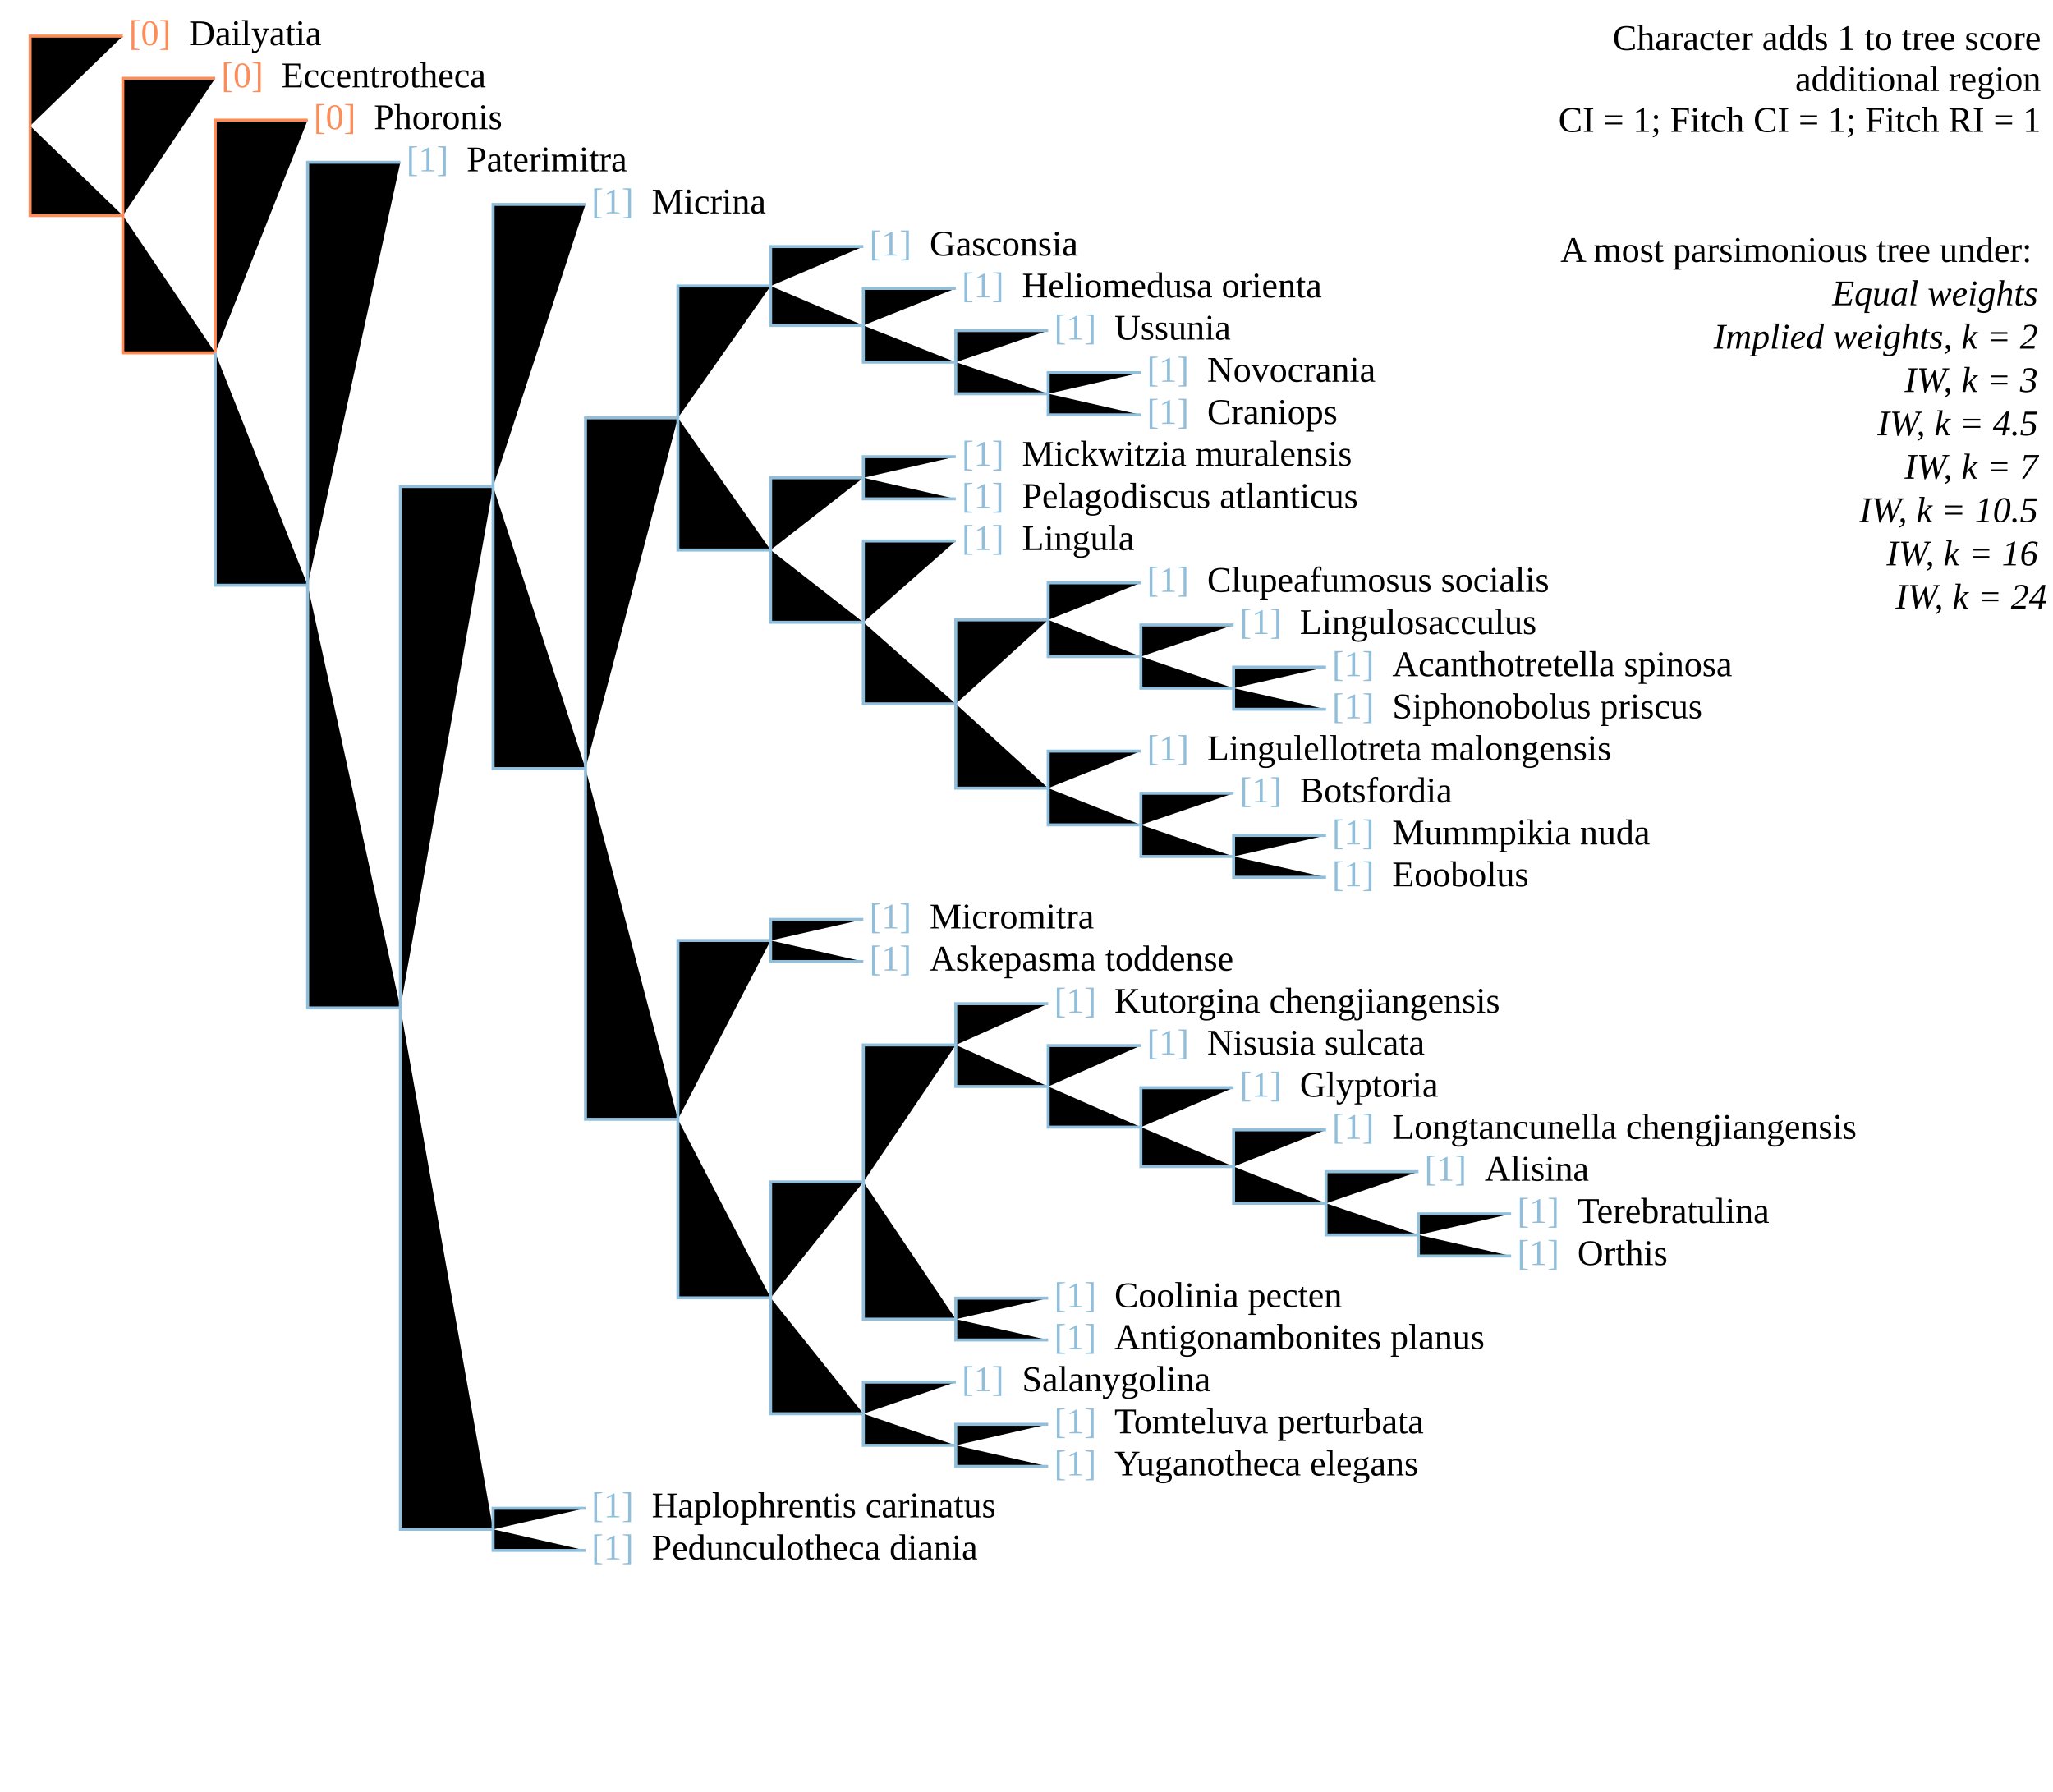
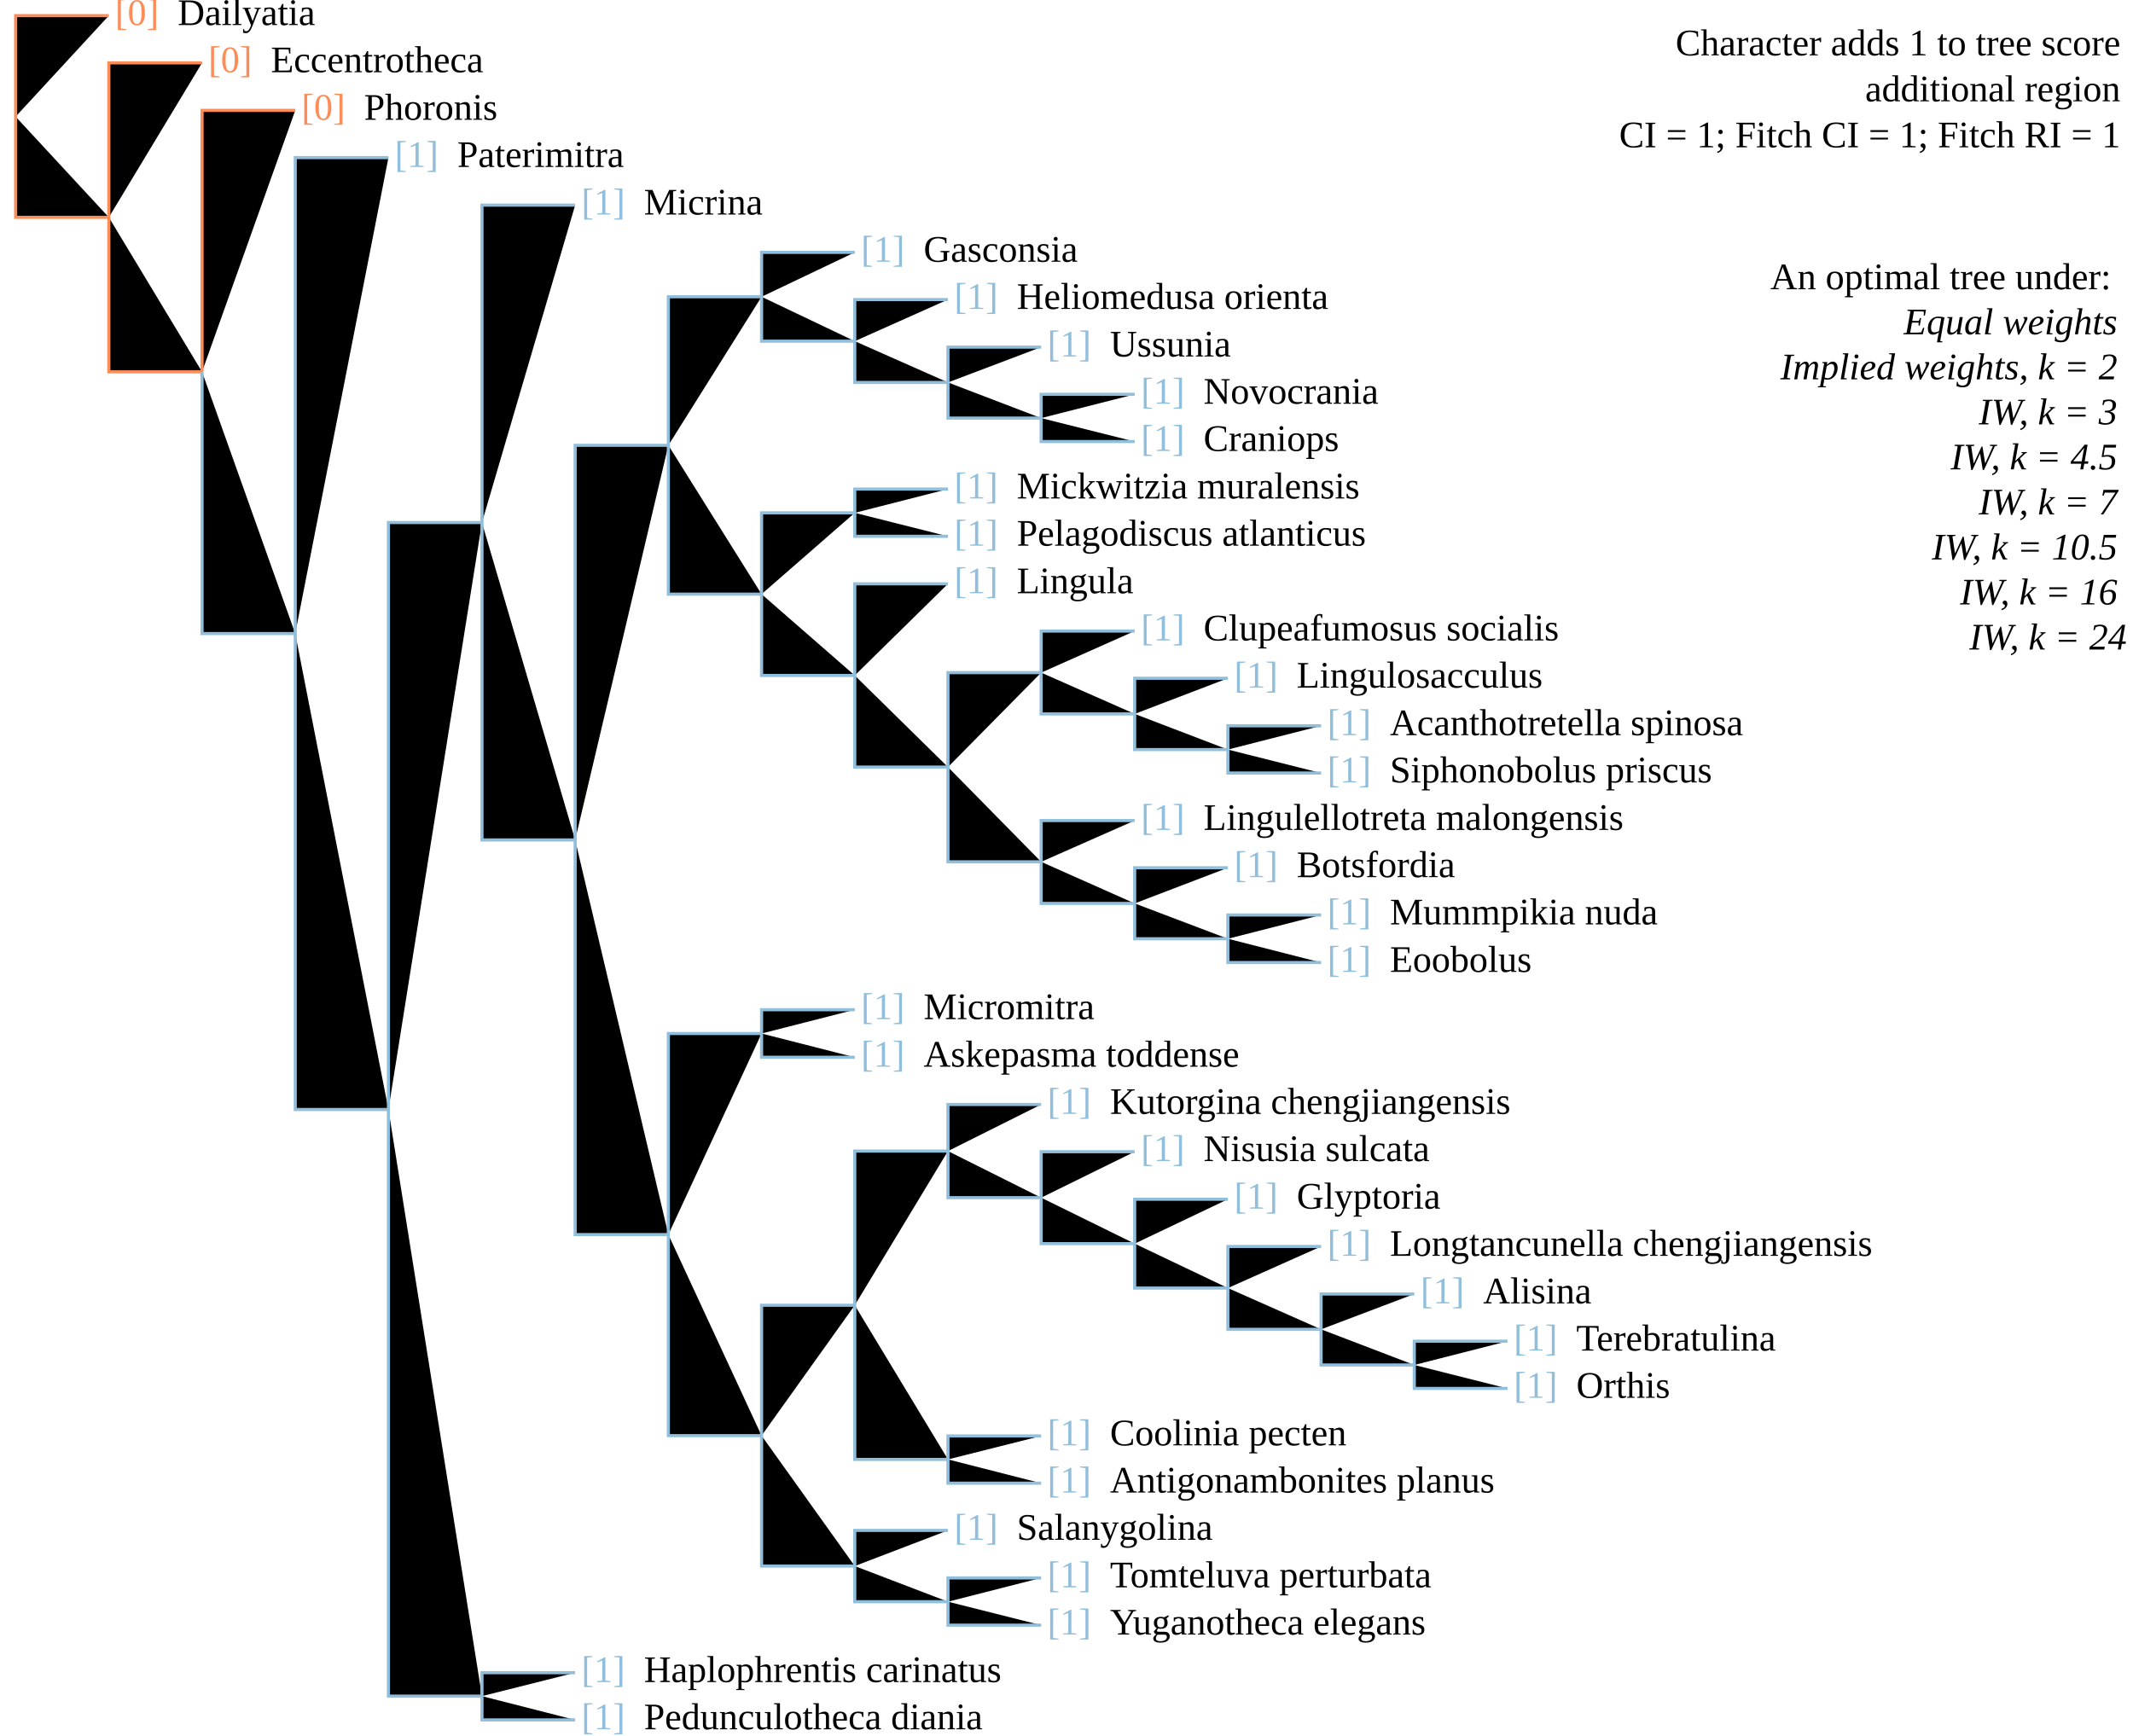
- <svg xmlns="http://www.w3.org/2000/svg" version="1.1" width="682" height="595" class="tree" char="2">
-   <text x="678" y="16.6" text-anchor="end" class="stepsLabel">Character adds <tspan class="score">1</tspan> to tree score</text>
-   <text x="678" y="30.2" text-anchor="end" class="stepsLabel">
+ <svg xmlns="http://www.w3.org/2000/svg" version="1.1" width="682" height="555" class="tree" char="2">
+   <text x="678" y="17.7" text-anchor="end" class="stepsLabel">Character adds <tspan class="score">1</tspan> to tree score</text>
+   <text x="678" y="32.4" text-anchor="end" class="stepsLabel">
    <tspan class="score" /> additional region</text>
-   <text x="678" y="43.8" text-anchor="end" class="stepsLabel">CI = 1; Fitch CI = 1; Fitch RI = 1</text>
-   <text x="678" y="71" text-anchor="end" class="stepsLabel">
-     <tspan dy="16">A most parsimonious tree under:</tspan>
+   <text x="678" y="47.1" text-anchor="end" class="stepsLabel">CI = 1; Fitch CI = 1; Fitch RI = 1</text>
+   <text x="678" y="76.5" text-anchor="end" class="stepsLabel">
+     <tspan dy="16">An optimal tree under:</tspan>
    <tspan x="680" style="font-style:italic" class="notThisAn" dy="1.2em">Equal weights</tspan>
    <tspan x="680" style="font-style:italic" class="notThisAn" dy="1.2em">Implied weights, k = 2</tspan>
    <tspan x="680" style="font-style:italic" class="notThisAn" dy="1.2em">IW, k = 3</tspan>
    <tspan x="680" style="font-style:italic" class="thisAn" dy="1.2em">IW, k = 4.5</tspan>
    <tspan x="680" style="font-style:italic" class="notThisAn" dy="1.2em">IW, k = 7</tspan>
    <tspan x="680" style="font-style:italic" class="notThisAn" dy="1.2em">IW, k = 10.5</tspan>
    <tspan x="680" style="font-style:italic" class="notThisAn" dy="1.2em">IW, k = 16</tspan>
    <tspan x="680" style="font-style:italic" class="notThisAn" dy="1.2em">IW, k = 24</tspan>
  </text>
-   <text x="42.8" y="15" fill="#fc8d59" class="flag">[0]</text>
-   <text x="62.8" y="15" class="taxonLabel">Dailyatia</text>
-   <text x="104.2" y="42.9" fill="#fc8d59" class="flag">[0]</text>
-   <text x="124.2" y="42.9" class="taxonLabel">Phoronis</text>
-   <text x="73.5" y="29" fill="#fc8d59" class="flag">[0]</text>
-   <text x="93.5" y="29" class="taxonLabel">Eccentrotheca</text>
-   <text x="135" y="56.9" fill="#91bfdb" class="flag">[1]</text>
-   <text x="155" y="56.9" class="taxonLabel">Paterimitra</text>
-   <text x="196.5" y="70.9" fill="#91bfdb" class="flag">[1]</text>
-   <text x="216.5" y="70.9" class="taxonLabel">Micrina</text>
-   <text x="288.8" y="84.9" fill="#91bfdb" class="flag">[1]</text>
-   <text x="308.8" y="84.9" class="taxonLabel">Gasconsia</text>
-   <text x="319.5" y="98.8" fill="#91bfdb" class="flag">[1]</text>
-   <text x="339.5" y="98.8" class="taxonLabel">Heliomedusa orienta</text>
-   <text x="350.2" y="112.8" fill="#91bfdb" class="flag">[1]</text>
-   <text x="370.2" y="112.8" class="taxonLabel">Ussunia</text>
-   <text x="381" y="126.8" fill="#91bfdb" class="flag">[1]</text>
-   <text x="401" y="126.8" class="taxonLabel">Novocrania</text>
-   <text x="381" y="140.8" fill="#91bfdb" class="flag">[1]</text>
-   <text x="401" y="140.8" class="taxonLabel">Craniops</text>
-   <text x="319.5" y="154.7" fill="#91bfdb" class="flag">[1]</text>
-   <text x="339.5" y="154.7" class="taxonLabel">Mickwitzia muralensis</text>
-   <text x="319.5" y="168.7" fill="#91bfdb" class="flag">[1]</text>
-   <text x="339.5" y="168.7" class="taxonLabel">Pelagodiscus atlanticus</text>
-   <text x="319.5" y="182.7" fill="#91bfdb" class="flag">[1]</text>
-   <text x="339.5" y="182.7" class="taxonLabel">Lingula</text>
-   <text x="381" y="196.6" fill="#91bfdb" class="flag">[1]</text>
-   <text x="401" y="196.6" class="taxonLabel">Clupeafumosus socialis</text>
-   <text x="411.8" y="210.6" fill="#91bfdb" class="flag">[1]</text>
-   <text x="431.8" y="210.6" class="taxonLabel">Lingulosacculus</text>
-   <text x="442.5" y="224.6" fill="#91bfdb" class="flag">[1]</text>
-   <text x="462.5" y="224.6" class="taxonLabel">Acanthotretella spinosa</text>
-   <text x="442.5" y="238.6" fill="#91bfdb" class="flag">[1]</text>
-   <text x="462.5" y="238.6" class="taxonLabel">Siphonobolus priscus</text>
-   <text x="381" y="252.5" fill="#91bfdb" class="flag">[1]</text>
-   <text x="401" y="252.5" class="taxonLabel">Lingulellotreta malongensis</text>
-   <text x="411.8" y="266.5" fill="#91bfdb" class="flag">[1]</text>
-   <text x="431.8" y="266.5" class="taxonLabel">Botsfordia</text>
-   <text x="442.5" y="280.5" fill="#91bfdb" class="flag">[1]</text>
-   <text x="462.5" y="280.5" class="taxonLabel">Mummpikia nuda</text>
-   <text x="442.5" y="294.4" fill="#91bfdb" class="flag">[1]</text>
-   <text x="462.5" y="294.4" class="taxonLabel">Eoobolus</text>
-   <text x="288.8" y="322.4" fill="#91bfdb" class="flag">[1]</text>
-   <text x="308.8" y="322.4" class="taxonLabel">Askepasma toddense</text>
-   <text x="288.8" y="308.4" fill="#91bfdb" class="flag">[1]</text>
-   <text x="308.8" y="308.4" class="taxonLabel">Micromitra</text>
-   <text x="319.5" y="462.1" fill="#91bfdb" class="flag">[1]</text>
-   <text x="339.5" y="462.1" class="taxonLabel">Salanygolina</text>
-   <text x="350.2" y="490.1" fill="#91bfdb" class="flag">[1]</text>
-   <text x="370.2" y="490.1" class="taxonLabel">Yuganotheca elegans</text>
-   <text x="350.2" y="476.1" fill="#91bfdb" class="flag">[1]</text>
-   <text x="370.2" y="476.1" class="taxonLabel">Tomteluva perturbata</text>
-   <text x="350.2" y="434.2" fill="#91bfdb" class="flag">[1]</text>
-   <text x="370.2" y="434.2" class="taxonLabel">Coolinia pecten</text>
-   <text x="350.2" y="448.1" fill="#91bfdb" class="flag">[1]</text>
-   <text x="370.2" y="448.1" class="taxonLabel">Antigonambonites planus</text>
-   <text x="350.2" y="336.4" fill="#91bfdb" class="flag">[1]</text>
-   <text x="370.2" y="336.4" class="taxonLabel">Kutorgina chengjiangensis</text>
-   <text x="381" y="350.3" fill="#91bfdb" class="flag">[1]</text>
-   <text x="401" y="350.3" class="taxonLabel">Nisusia sulcata</text>
-   <text x="411.8" y="364.3" fill="#91bfdb" class="flag">[1]</text>
-   <text x="431.8" y="364.3" class="taxonLabel">Glyptoria</text>
-   <text x="442.5" y="378.3" fill="#91bfdb" class="flag">[1]</text>
-   <text x="462.5" y="378.3" class="taxonLabel">Longtancunella chengjiangensis</text>
-   <text x="473.2" y="392.2" fill="#91bfdb" class="flag">[1]</text>
-   <text x="493.2" y="392.2" class="taxonLabel">Alisina</text>
-   <text x="504" y="406.2" fill="#91bfdb" class="flag">[1]</text>
-   <text x="524" y="406.2" class="taxonLabel">Terebratulina</text>
-   <text x="504" y="420.2" fill="#91bfdb" class="flag">[1]</text>
-   <text x="524" y="420.2" class="taxonLabel">Orthis</text>
-   <text x="196.5" y="504" fill="#91bfdb" class="flag">[1]</text>
-   <text x="216.5" y="504" class="taxonLabel">Haplophrentis carinatus</text>
-   <text x="196.5" y="518" fill="#91bfdb" class="flag">[1]</text>
-   <text x="216.5" y="518" class="taxonLabel">Pedunculotheca diania</text>
-   <path d="M10,41.8V12H40.8M10,41.8V71.6H40.8M40.8,71.6V26H71.5M40.8,71.6V117.2H71.5M71.5,117.2V39.9H102.2" stroke="#fc8d59" />
-   <path d="M71.5,117.2V194.4H102.2M102.2,194.4V53.9H133M102.2,194.4V334.8H133M133,334.8V161.6H163.8M163.8,161.6V67.9H194.5M163.8,161.6V255.3H194.5M194.5,255.3V138.8H225.2M225.2,138.8V95H256M256,95V81.9H286.8M256,95V108.1H286.8M286.8,108.1V95.8H317.5M286.8,108.1V120.3H317.5M317.5,120.3V109.8H348.2M317.5,120.3V130.8H348.2M348.2,130.8V123.8H379M348.2,130.8V137.8H379M225.2,138.8V182.7H256M256,182.7V158.7H286.8M286.8,158.7V151.7H317.5M286.8,158.7V165.7H317.5M256,182.7V206.7H286.8M286.8,206.7V179.7H317.5M286.8,206.7V233.8H317.5M317.5,233.8V205.9H348.2M348.2,205.9V193.6H379M348.2,205.9V218.1H379M379,218.1V207.6H409.8M379,218.1V228.6H409.8M409.8,228.6V221.6H440.5M409.8,228.6V235.6H440.5M317.5,233.8V261.8H348.2M348.2,261.8V249.5H379M348.2,261.8V274H379M379,274V263.5H409.8M379,274V284.5H409.8M409.8,284.5V277.5H440.5M409.8,284.5V291.4H440.5M194.5,255.3V371.8H225.2M225.2,371.8V312.4H256M256,312.4V305.4H286.8M256,312.4V319.4H286.8M225.2,371.8V431.1H256M256,431.1V392.6H286.8M286.8,392.6V347.1H317.5M317.5,347.1V333.4H348.2M317.5,347.1V360.9H348.2M348.2,360.9V347.3H379M348.2,360.9V374.4H379M379,374.4V361.3H409.8M379,374.4V387.5H409.8M409.8,387.5V375.3H440.5M409.8,387.5V399.7H440.5M440.5,399.7V389.2H471.2M440.5,399.7V410.2H471.2M471.2,410.2V403.2H502M471.2,410.2V417.2H502M286.8,392.6V438.2H317.5M317.5,438.2V431.2H348.2M317.5,438.2V445.1H348.2M256,431.1V469.6H286.8M286.8,469.6V459.1H317.5M286.8,469.6V480.1H317.5M317.5,480.1V473.1H348.2M317.5,480.1V487.1H348.2M133,334.8V508H163.8M163.8,508V501H194.5M163.8,508V515H194.5" stroke="#91bfdb" />
+   <text x="36.8" y="8" fill="#fc8d59" class="flag">[0]</text>
+   <text x="56.8" y="8" class="taxonLabel">Dailyatia</text>
+   <text x="96.4" y="38.3" fill="#fc8d59" class="flag">[0]</text>
+   <text x="116.4" y="38.3" class="taxonLabel">Phoronis</text>
+   <text x="66.6" y="23.1" fill="#fc8d59" class="flag">[0]</text>
+   <text x="86.6" y="23.1" class="taxonLabel">Eccentrotheca</text>
+   <text x="126.2" y="53.4" fill="#91bfdb" class="flag">[1]</text>
+   <text x="146.2" y="53.4" class="taxonLabel">Paterimitra</text>
+   <text x="185.9" y="68.6" fill="#91bfdb" class="flag">[1]</text>
+   <text x="205.9" y="68.6" class="taxonLabel">Micrina</text>
+   <text x="275.3" y="83.7" fill="#91bfdb" class="flag">[1]</text>
+   <text x="295.3" y="83.7" class="taxonLabel">Gasconsia</text>
+   <text x="305.1" y="98.8" fill="#91bfdb" class="flag">[1]</text>
+   <text x="325.1" y="98.8" class="taxonLabel">Heliomedusa orienta</text>
+   <text x="334.9" y="114" fill="#91bfdb" class="flag">[1]</text>
+   <text x="354.9" y="114" class="taxonLabel">Ussunia</text>
+   <text x="364.8" y="129.1" fill="#91bfdb" class="flag">[1]</text>
+   <text x="384.8" y="129.1" class="taxonLabel">Novocrania</text>
+   <text x="364.8" y="144.2" fill="#91bfdb" class="flag">[1]</text>
+   <text x="384.8" y="144.2" class="taxonLabel">Craniops</text>
+   <text x="305.1" y="159.4" fill="#91bfdb" class="flag">[1]</text>
+   <text x="325.1" y="159.4" class="taxonLabel">Mickwitzia muralensis</text>
+   <text x="305.1" y="174.5" fill="#91bfdb" class="flag">[1]</text>
+   <text x="325.1" y="174.5" class="taxonLabel">Pelagodiscus atlanticus</text>
+   <text x="305.1" y="189.7" fill="#91bfdb" class="flag">[1]</text>
+   <text x="325.1" y="189.7" class="taxonLabel">Lingula</text>
+   <text x="364.8" y="204.8" fill="#91bfdb" class="flag">[1]</text>
+   <text x="384.8" y="204.8" class="taxonLabel">Clupeafumosus socialis</text>
+   <text x="394.6" y="219.9" fill="#91bfdb" class="flag">[1]</text>
+   <text x="414.6" y="219.9" class="taxonLabel">Lingulosacculus</text>
+   <text x="424.4" y="235.1" fill="#91bfdb" class="flag">[1]</text>
+   <text x="444.4" y="235.1" class="taxonLabel">Acanthotretella spinosa</text>
+   <text x="424.4" y="250.2" fill="#91bfdb" class="flag">[1]</text>
+   <text x="444.4" y="250.2" class="taxonLabel">Siphonobolus priscus</text>
+   <text x="364.8" y="265.4" fill="#91bfdb" class="flag">[1]</text>
+   <text x="384.8" y="265.4" class="taxonLabel">Lingulellotreta malongensis</text>
+   <text x="394.6" y="280.5" fill="#91bfdb" class="flag">[1]</text>
+   <text x="414.6" y="280.5" class="taxonLabel">Botsfordia</text>
+   <text x="424.4" y="295.6" fill="#91bfdb" class="flag">[1]</text>
+   <text x="444.4" y="295.6" class="taxonLabel">Mummpikia nuda</text>
+   <text x="424.4" y="310.8" fill="#91bfdb" class="flag">[1]</text>
+   <text x="444.4" y="310.8" class="taxonLabel">Eoobolus</text>
+   <text x="275.3" y="341.1" fill="#91bfdb" class="flag">[1]</text>
+   <text x="295.3" y="341.1" class="taxonLabel">Askepasma toddense</text>
+   <text x="275.3" y="325.9" fill="#91bfdb" class="flag">[1]</text>
+   <text x="295.3" y="325.9" class="taxonLabel">Micromitra</text>
+   <text x="305.1" y="492.4" fill="#91bfdb" class="flag">[1]</text>
+   <text x="325.1" y="492.4" class="taxonLabel">Salanygolina</text>
+   <text x="334.9" y="522.7" fill="#91bfdb" class="flag">[1]</text>
+   <text x="354.9" y="522.7" class="taxonLabel">Yuganotheca elegans</text>
+   <text x="334.9" y="507.6" fill="#91bfdb" class="flag">[1]</text>
+   <text x="354.9" y="507.6" class="taxonLabel">Tomteluva perturbata</text>
+   <text x="334.9" y="462.2" fill="#91bfdb" class="flag">[1]</text>
+   <text x="354.9" y="462.2" class="taxonLabel">Coolinia pecten</text>
+   <text x="334.9" y="477.3" fill="#91bfdb" class="flag">[1]</text>
+   <text x="354.9" y="477.3" class="taxonLabel">Antigonambonites planus</text>
+   <text x="334.9" y="356.2" fill="#91bfdb" class="flag">[1]</text>
+   <text x="354.9" y="356.2" class="taxonLabel">Kutorgina chengjiangensis</text>
+   <text x="364.8" y="371.3" fill="#91bfdb" class="flag">[1]</text>
+   <text x="384.8" y="371.3" class="taxonLabel">Nisusia sulcata</text>
+   <text x="394.6" y="386.5" fill="#91bfdb" class="flag">[1]</text>
+   <text x="414.6" y="386.5" class="taxonLabel">Glyptoria</text>
+   <text x="424.4" y="401.6" fill="#91bfdb" class="flag">[1]</text>
+   <text x="444.4" y="401.6" class="taxonLabel">Longtancunella chengjiangensis</text>
+   <text x="454.2" y="416.8" fill="#91bfdb" class="flag">[1]</text>
+   <text x="474.2" y="416.8" class="taxonLabel">Alisina</text>
+   <text x="484" y="431.9" fill="#91bfdb" class="flag">[1]</text>
+   <text x="504" y="431.9" class="taxonLabel">Terebratulina</text>
+   <text x="484" y="447" fill="#91bfdb" class="flag">[1]</text>
+   <text x="504" y="447" class="taxonLabel">Orthis</text>
+   <text x="185.9" y="537.9" fill="#91bfdb" class="flag">[1]</text>
+   <text x="205.9" y="537.9" class="taxonLabel">Haplophrentis carinatus</text>
+   <text x="185.9" y="553" fill="#91bfdb" class="flag">[1]</text>
+   <text x="205.9" y="553" class="taxonLabel">Pedunculotheca diania</text>
+   <path d="M5,37.3V5H34.8M5,37.3V69.5H34.8M34.8,69.5V20.1H64.6M34.8,69.5V118.9H64.6M64.6,118.9V35.3H94.4" stroke="#fc8d59" />
+   <path d="M64.6,118.9V202.6H94.4M94.4,202.6V50.4H124.2M94.4,202.6V354.8H124.2M124.2,354.8V167.1H154.1M154.1,167.1V65.6H183.9M154.1,167.1V268.6H183.9M183.9,268.6V142.4H213.7M213.7,142.4V94.9H243.5M243.5,94.9V80.7H273.3M243.5,94.9V109.1H273.3M273.3,109.1V95.8H303.1M273.3,109.1V122.3H303.1M303.1,122.3V111H332.9M303.1,122.3V133.7H332.9M332.9,133.7V126.1H362.8M332.9,133.7V141.2H362.8M213.7,142.4V190H243.5M243.5,190V164H273.3M273.3,164V156.4H303.1M273.3,164V171.5H303.1M243.5,190V216H273.3M273.3,216V186.7H303.1M273.3,216V245.3H303.1M303.1,245.3V215.1H332.9M332.9,215.1V201.8H362.8M332.9,215.1V228.3H362.8M362.8,228.3V216.9H392.6M362.8,228.3V239.7H392.6M392.6,239.7V232.1H422.4M392.6,239.7V247.2H422.4M303.1,245.3V275.6H332.9M332.9,275.6V262.4H362.8M332.9,275.6V288.9H362.8M362.8,288.9V277.5H392.6M362.8,288.9V300.2H392.6M392.6,300.2V292.6H422.4M392.6,300.2V307.8H422.4M183.9,268.6V394.8H213.7M213.7,394.8V330.5H243.5M243.5,330.5V322.9H273.3M243.5,330.5V338.1H273.3M213.7,394.8V459.1H243.5M243.5,459.1V417.4H273.3M273.3,417.4V368.1H303.1M303.1,368.1V353.2H332.9M303.1,368.1V383H332.9M332.9,383V368.3H362.8M332.9,383V397.7H362.8M362.8,397.7V383.5H392.6M362.8,397.7V411.9H392.6M392.6,411.9V398.6H422.4M392.6,411.9V425.1H422.4M422.4,425.1V413.8H452.2M422.4,425.1V436.5H452.2M452.2,436.5V428.9H482M452.2,436.5V444H482M273.3,417.4V466.7H303.1M303.1,466.7V459.2H332.9M303.1,466.7V474.3H332.9M243.5,459.1V500.8H273.3M273.3,500.8V489.4H303.1M273.3,500.8V512.2H303.1M303.1,512.2V504.6H332.9M303.1,512.2V519.7H332.9M124.2,354.8V542.4H154.1M154.1,542.4V534.9H183.9M154.1,542.4V550H183.9" stroke="#91bfdb" />
</svg>
